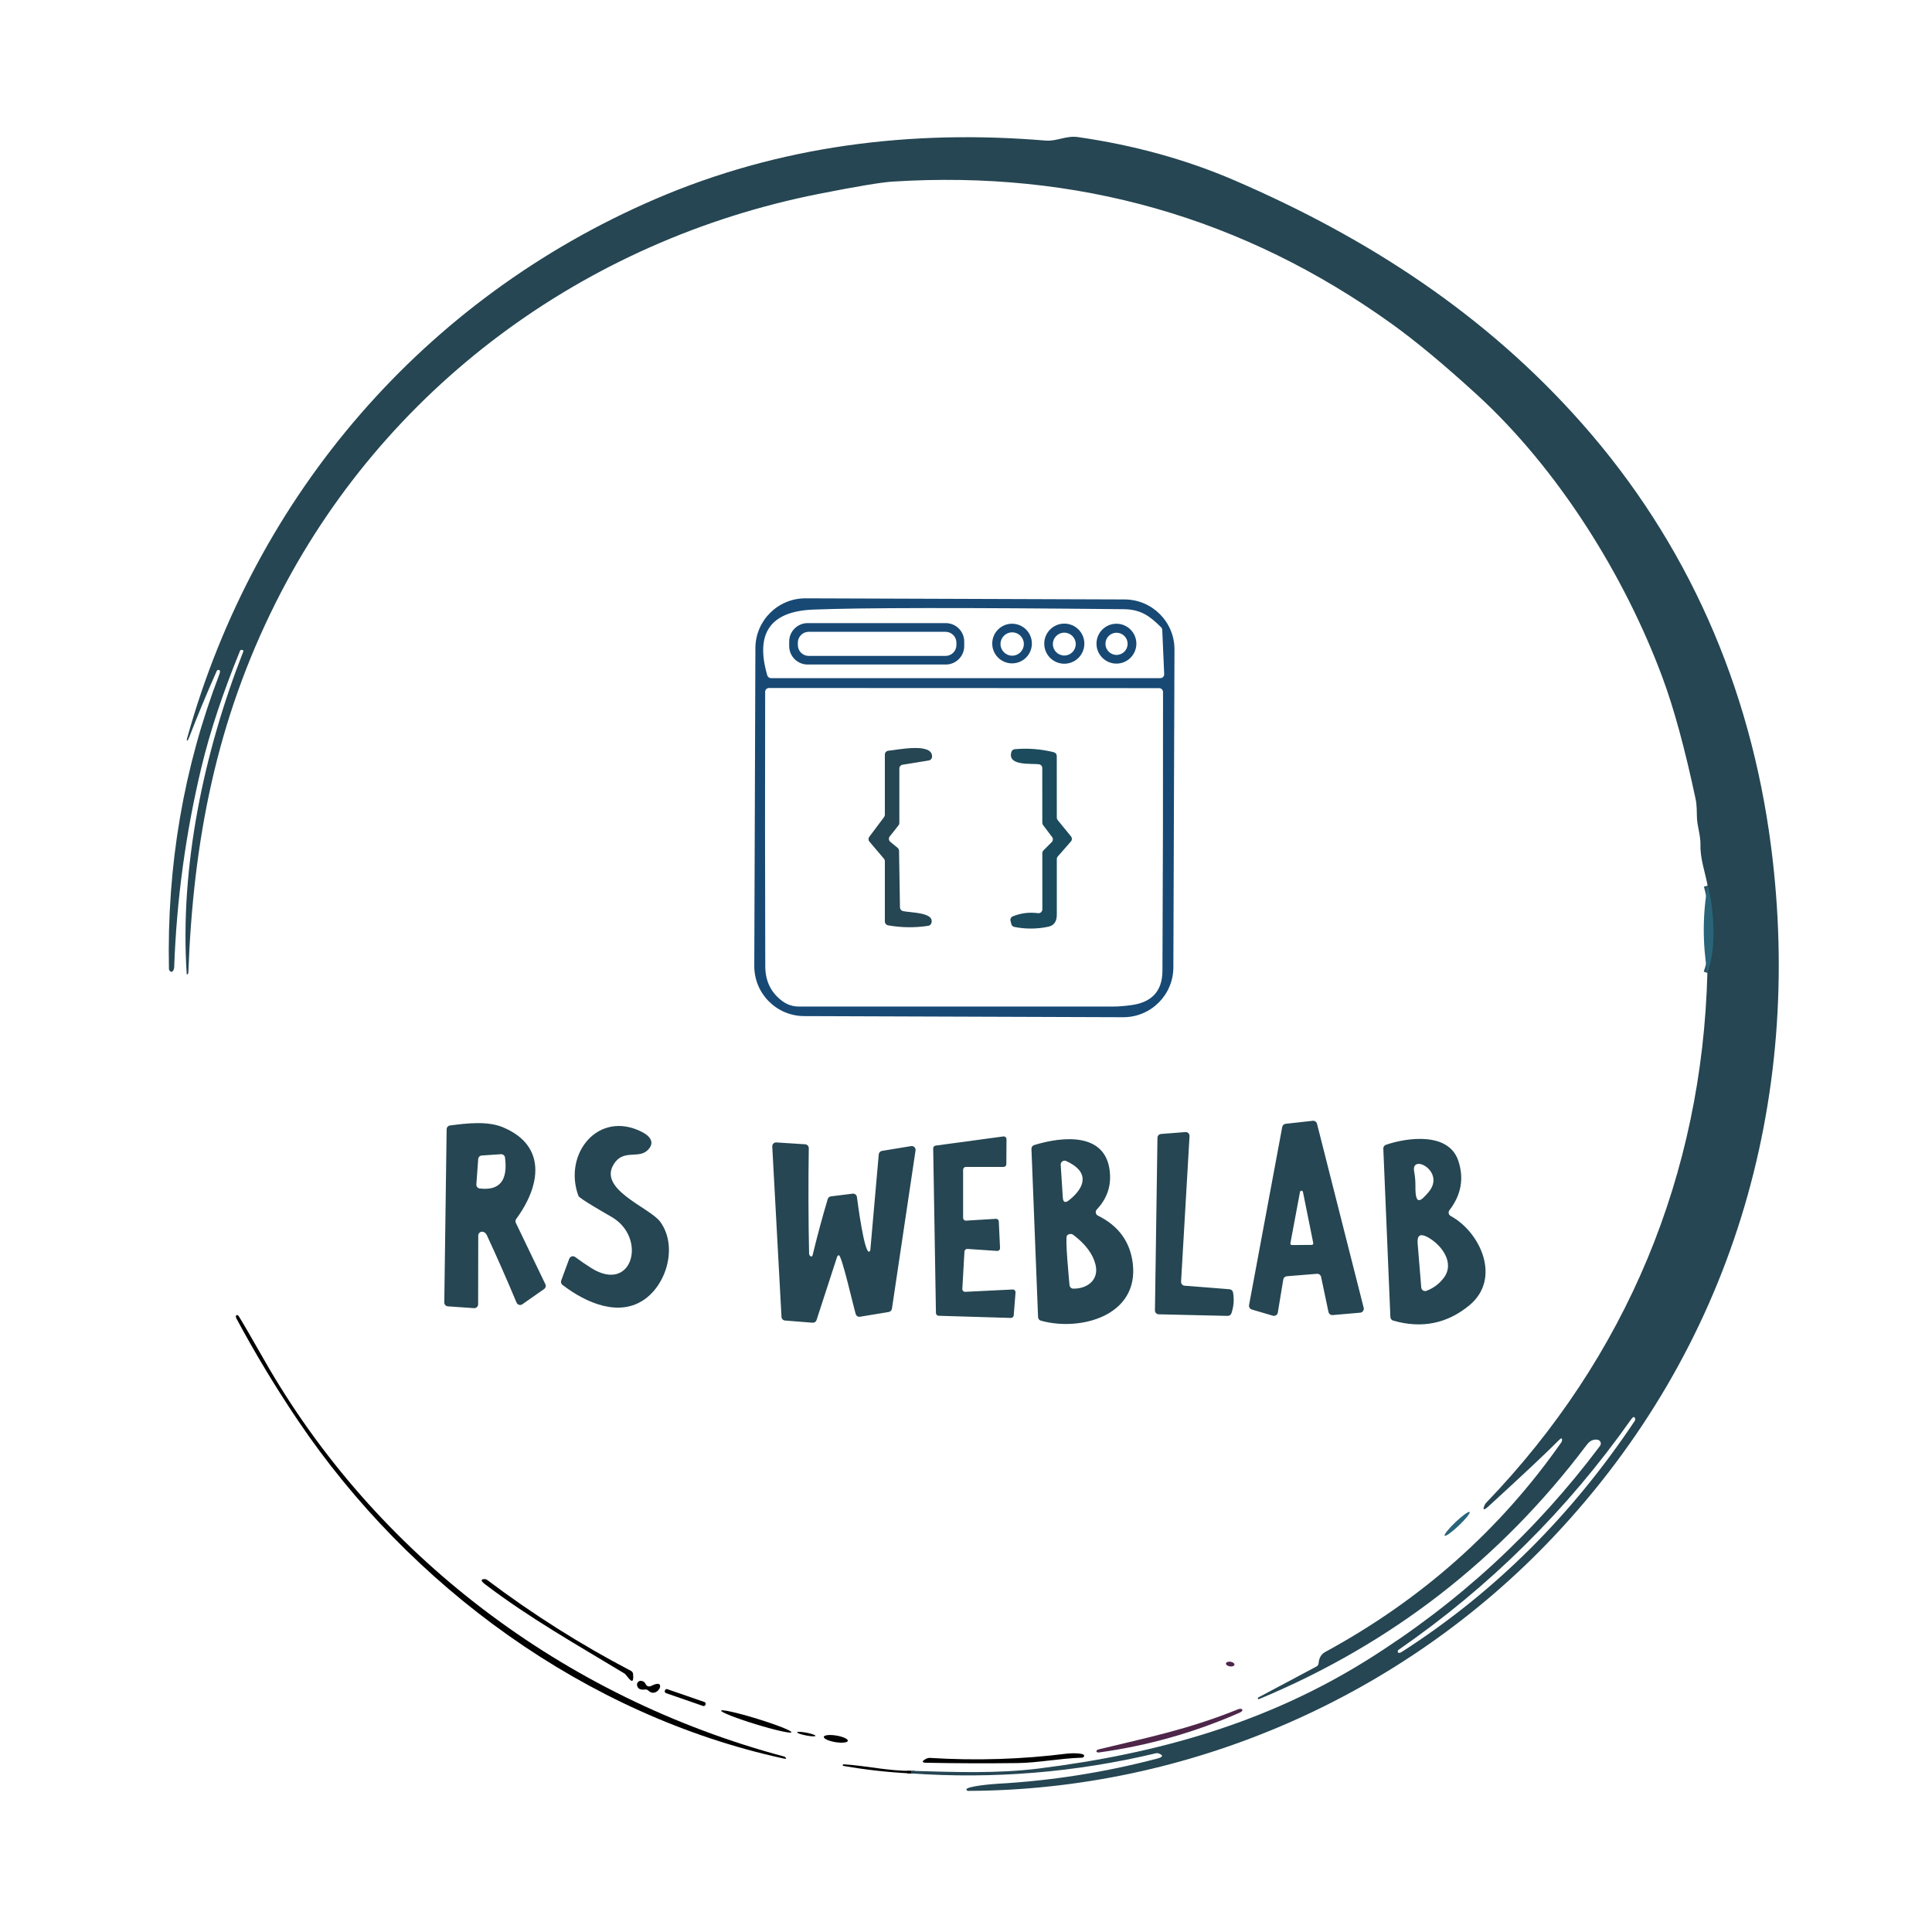
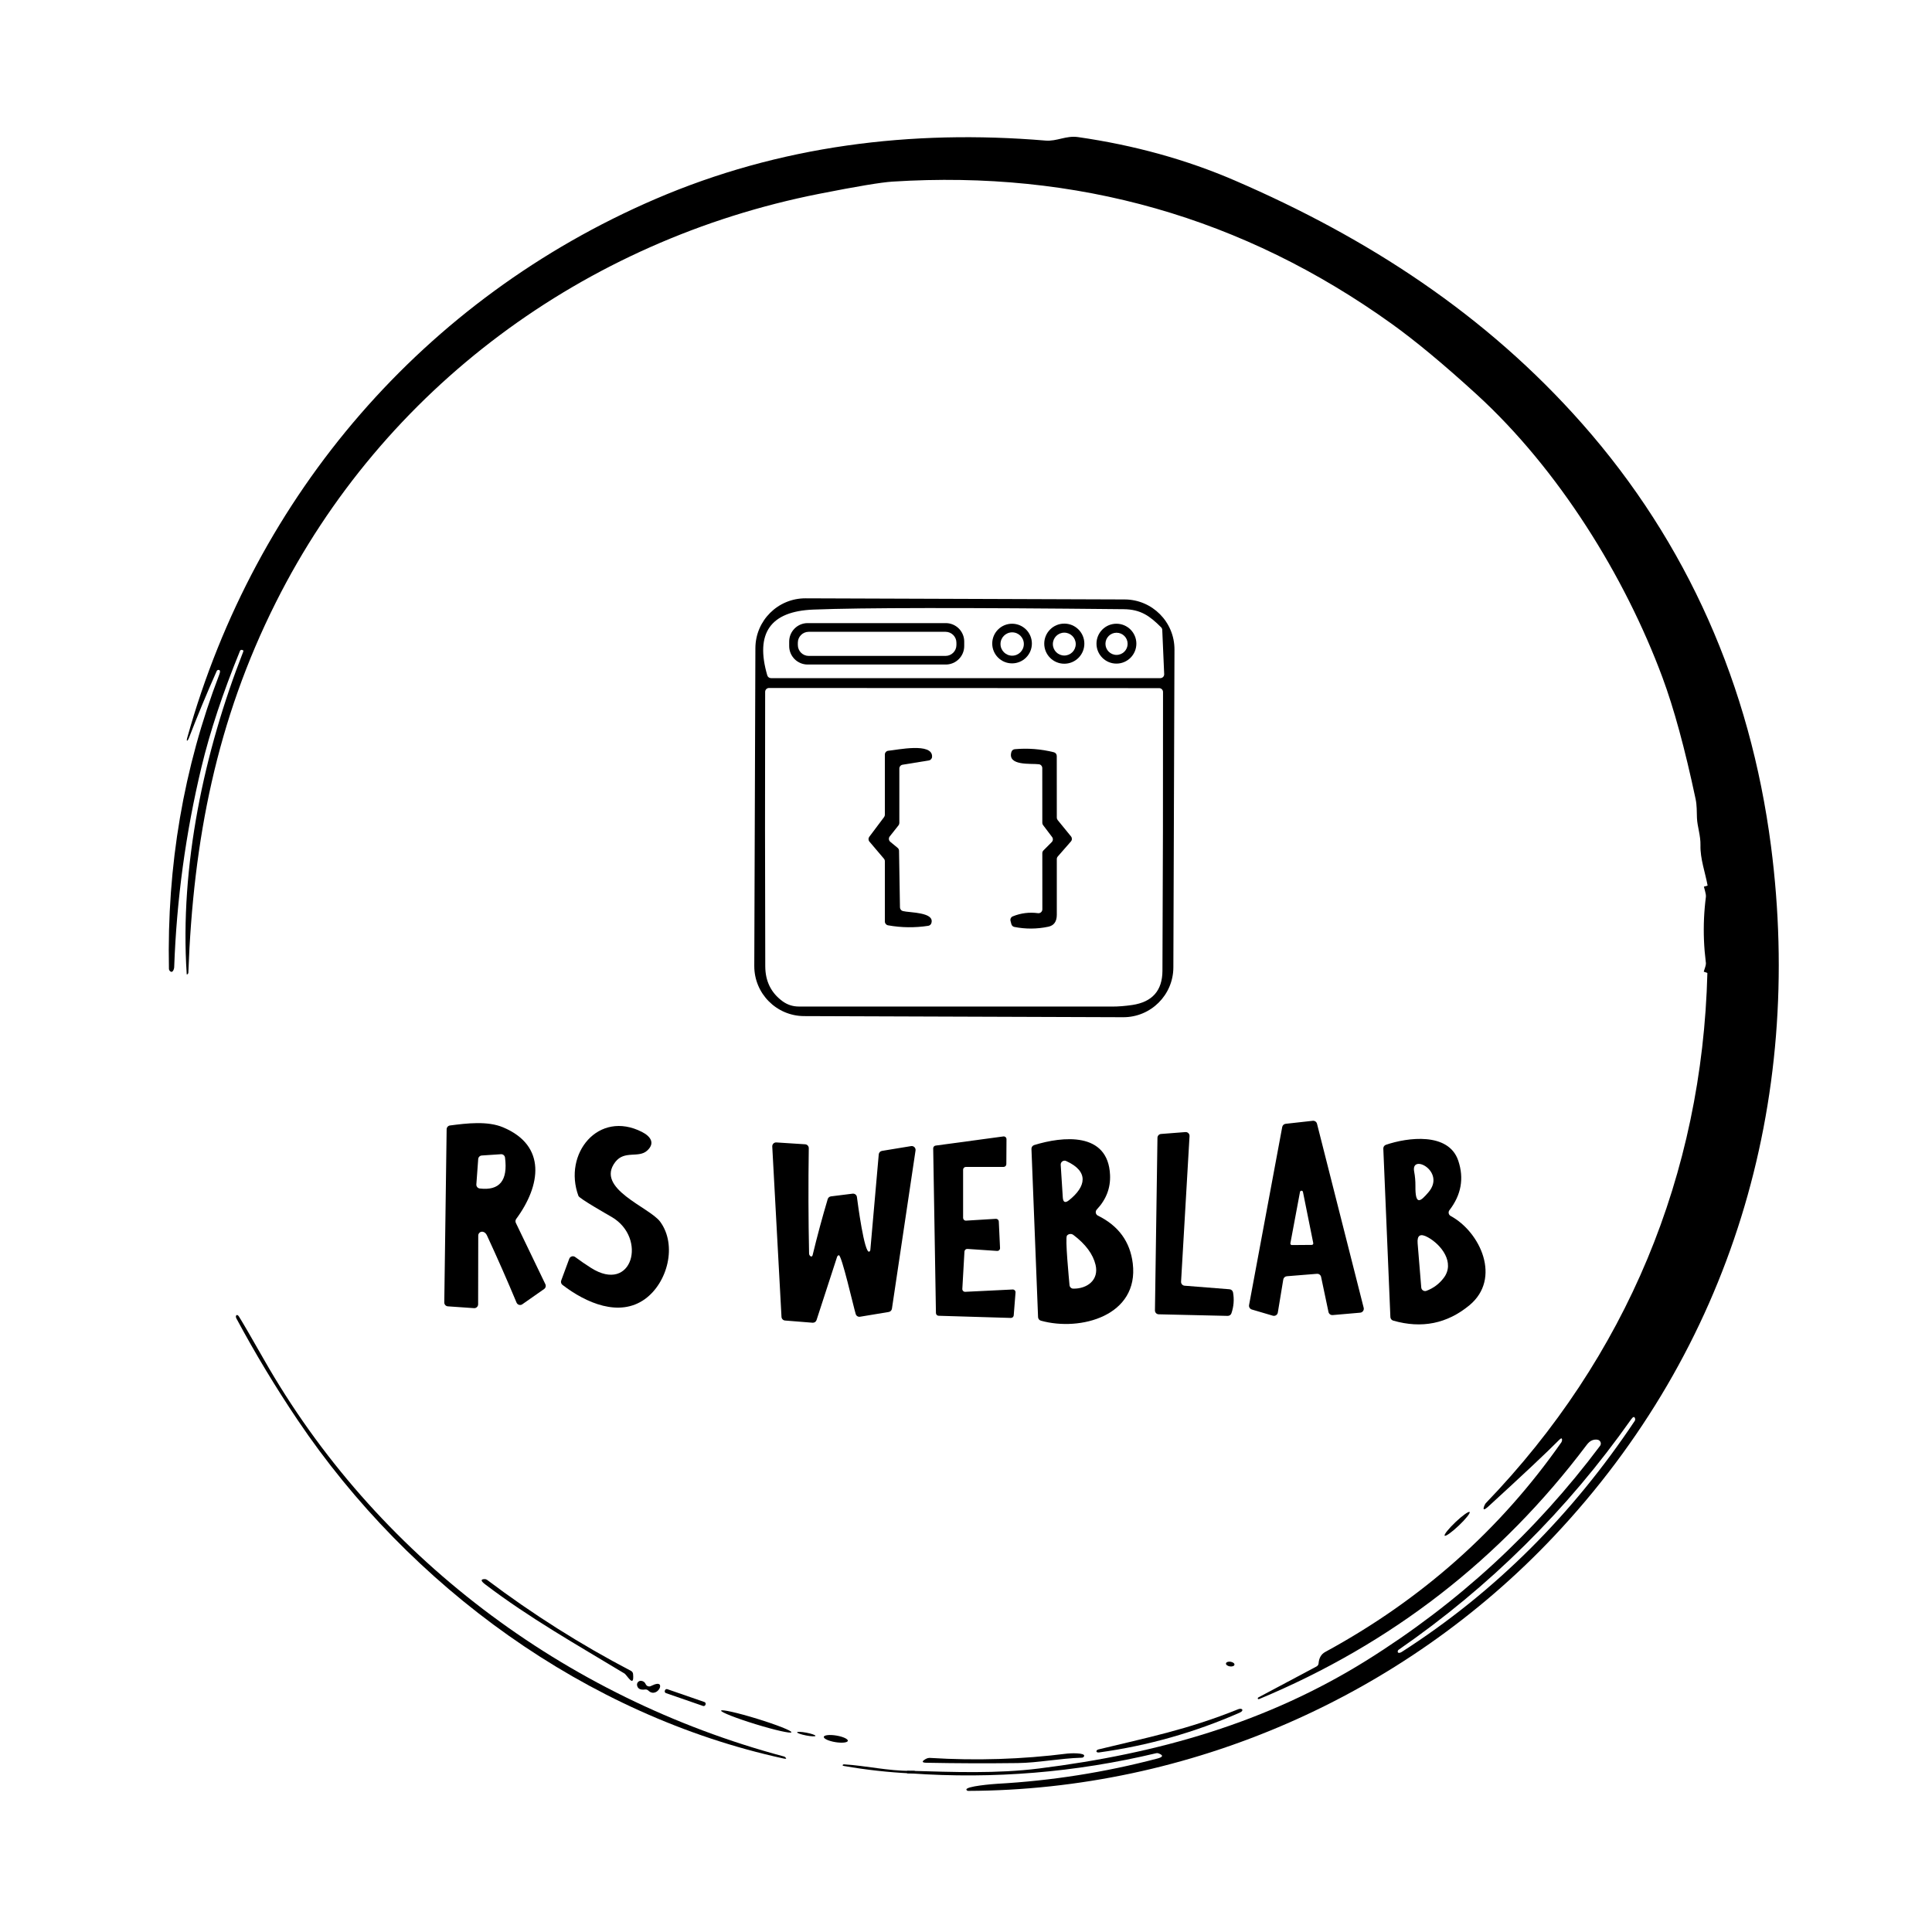
<svg xmlns="http://www.w3.org/2000/svg" version="1.1" viewBox="0 0 500 500">
-   <g stroke-width="2.00" fill="none" stroke-linecap="butt">
+   <g stroke-width="2.00" fill="currentColor" stroke-linecap="butt">
    <path stroke="#132329" vector-effect="non-scaling-stroke" d="   M 235.75 458.96   L 235.75 458.29" />
-     <path stroke="#285566" vector-effect="non-scaling-stroke" d="   M 441.87 251.80   Q 443.62 246.81 443.42 240.25   Q 443.23 233.75 441.93 229.19" />
+     <path stroke="currentColor" vector-effect="non-scaling-stroke" d="   M 441.87 251.80   Q 443.62 246.81 443.42 240.25   Q 443.23 233.75 441.93 229.19" />
  </g>
-   <path fill="#254652" d="   M 235.75 458.96   L 235.75 458.29   C 246.74 458.60 257.93 459.06 268.93 457.68   C 299.88 453.81 327.89 445.78 353.68 429.70   Q 389.01 407.65 414.09 374.19   A 1.00 1.00 0.0 0 0 413.49 372.61   Q 412.80 372.47 412.07 372.74   Q 411.33 373.01 410.59 374.00   Q 377.23 418.30 325.90 439.70   C 325.69 439.79 325.43 439.74 325.52 439.46   A 0.32 0.26 89.6 0 1 325.65 439.30   L 340.72 431.28   A 1.00 1.00 0.0 0 0 341.25 430.47   Q 341.41 428.37 342.98 427.52   Q 380.33 407.22 404.12 373.21   C 404.28 372.98 404.49 371.66 403.58 372.58   Q 398.72 377.49 385.16 389.90   C 383.09 391.78 384.25 389.30 384.52 389.02   C 420.95 351.21 440.53 303.90 441.87 251.80   Q 443.62 246.81 443.42 240.25   Q 443.23 233.75 441.93 229.19   C 441.31 225.80 439.99 222.23 440.08 218.76   C 440.14 216.21 439.25 213.88 439.17 211.67   C 439.11 209.98 439.17 208.46 438.82 206.78   Q 434.67 187.23 430.23 175.29   C 420.51 149.15 403.37 121.45 382.09 102.01   Q 369.45 90.47 360.18 83.81   Q 302.53 42.46 230.99 47.00   Q 226.64 47.27 212.00 50.16   C 151.26 62.16 99.20 100.45 71.39 155.90   C 56.05 186.48 50.01 217.34 48.74 251.77   A 0.35 0.34 70.5 0 1 48.64 251.99   L 48.44 252.19   Q 48.33 252.29 48.32 252.05   C 46.48 224.19 52.85 194.40 62.94 168.68   A 0.35 0.13 -69.2 0 0 62.94 168.31   L 62.64 168.20   A 0.42 0.41 21.0 0 0 62.12 168.43   Q 55.44 184.76 52.14 198.53   Q 46.02 224.07 45.08 250.30   C 45.06 250.84 44.64 252.04 43.93 251.26   A 0.82 0.81 -67.4 0 1 43.72 250.74   Q 42.90 210.68 56.76 174.55   Q 57.20 173.40 56.57 173.37   A 0.50 0.50 0.0 0 0 56.08 173.67   Q 52.23 182.32 48.84 191.12   C 48.68 191.56 48.07 192.30 48.49 190.82   C 66.10 127.85 109.88 77.24 169.54 51.54   C 201.69 37.69 235.86 33.47 270.56 36.38   C 273.54 36.63 275.86 35.03 279.00 35.48   Q 300.83 38.62 319.56 46.71   C 354.02 61.58 384.57 81.44 409.48 109.67   C 436.70 140.50 452.96 177.58 458.33 218.94   C 466.95 285.43 447.84 349.12 402.20 397.55   C 363.05 439.10 307.73 463.28 250.58 463.48   A 0.53 0.51 -15.0 0 1 250.13 463.23   C 249.56 462.27 257.34 461.68 258.10 461.64   Q 279.13 460.47 299.52 455.11   Q 301.80 454.51 299.80 453.76   A 1.06 1.01 46.5 0 0 299.22 453.73   Q 267.88 461.20 235.75 458.96   Z   M 362.72 427.55   C 387.11 411.91 406.99 391.83 423.05 367.76   A 0.80 0.78 -38.1 0 0 423.14 367.06   Q 422.88 366.27 422.12 367.35   Q 397.33 402.49 361.96 426.96   A 0.52 0.51 -11.8 0 0 361.74 427.29   C 361.61 428.00 362.40 427.75 362.72 427.55   Z" />
-   <path fill="#174974" d="   M 303.666 250.359   A 12.94 12.94 0.0 0 1 290.681 263.254   L 208.101 262.966   A 12.94 12.94 0.0 0 1 195.207 249.981   L 195.494 167.741   A 12.94 12.94 0.0 0 1 208.479 154.846   L 291.058 155.135   A 12.94 12.94 0.0 0 1 303.953 168.119   L 303.666 250.359   Z   M 300.50 162.35   C 297.59 159.43 295.23 157.71 290.86 157.66   Q 229.03 157.02 210.49 157.76   Q 193.80 158.42 198.57 174.78   A 1.00 1.00 0.0 0 0 199.53 175.50   L 300.30 175.50   A 0.99 0.99 0.0 0 0 301.29 174.46   L 300.79 163.01   A 1.02 0.99 -69.7 0 0 300.50 162.35   Z   M 202.45 259.07   Q 204.36 260.49 206.75 260.49   L 287.75 260.50   Q 290.28 260.50 293.03 260.09   Q 300.80 258.93 300.84 251.25   Q 301.02 214.93 300.99 179.09   A 1.00 1.00 0.0 0 0 299.99 178.09   L 199.02 178.05   A 1.00 1.00 0.0 0 0 198.02 179.05   Q 197.94 214.75 198.05 250.06   Q 198.06 255.81 202.45 259.07   Z" />
-   <path fill="#174974" d="   M 249.54 167.20   A 4.78 4.78 0.0 0 1 244.76 171.98   L 209.02 171.98   A 4.78 4.78 0.0 0 1 204.24 167.20   L 204.24 166.04   A 4.78 4.78 0.0 0 1 209.02 161.26   L 244.76 161.26   A 4.78 4.78 0.0 0 1 249.54 166.04   L 249.54 167.20   Z   M 247.52 166.33   A 2.82 2.82 0.0 0 0 244.70 163.51   L 209.30 163.51   A 2.82 2.82 0.0 0 0 206.48 166.33   L 206.48 166.93   A 2.82 2.82 0.0 0 0 209.30 169.75   L 244.70 169.75   A 2.82 2.82 0.0 0 0 247.52 166.93   L 247.52 166.33   Z" />
-   <path fill="#174974" d="   M 267.05 166.55   A 5.13 5.13 0.0 0 1 261.92 171.68   A 5.13 5.13 0.0 0 1 256.79 166.55   A 5.13 5.13 0.0 0 1 261.92 161.42   A 5.13 5.13 0.0 0 1 267.05 166.55   Z   M 264.97 166.67   A 3.02 3.02 0.0 0 0 261.95 163.65   A 3.02 3.02 0.0 0 0 258.93 166.67   A 3.02 3.02 0.0 0 0 261.95 169.69   A 3.02 3.02 0.0 0 0 264.97 166.67   Z" />
-   <path fill="#174974" d="   M 280.63 166.58   A 5.19 5.19 0.0 0 1 275.44 171.77   A 5.19 5.19 0.0 0 1 270.25 166.58   A 5.19 5.19 0.0 0 1 275.44 161.39   A 5.19 5.19 0.0 0 1 280.63 166.58   Z   M 278.40 166.69   A 2.96 2.96 0.0 0 0 275.44 163.73   A 2.96 2.96 0.0 0 0 272.48 166.69   A 2.96 2.96 0.0 0 0 275.44 169.65   A 2.96 2.96 0.0 0 0 278.40 166.69   Z" />
-   <path fill="#174974" d="   M 294.09 166.58   A 5.16 5.16 0.0 0 1 288.93 171.74   A 5.16 5.16 0.0 0 1 283.77 166.58   A 5.16 5.16 0.0 0 1 288.93 161.42   A 5.16 5.16 0.0 0 1 294.09 166.58   Z   M 291.83 166.62   A 2.87 2.87 0.0 0 0 288.96 163.75   A 2.87 2.87 0.0 0 0 286.09 166.62   A 2.87 2.87 0.0 0 0 288.96 169.49   A 2.87 2.87 0.0 0 0 291.83 166.62   Z" />
-   <path fill="#254652" d="   M 233.66 235.78   C 235.36 236.23 241.99 236.02 241.03 238.93   A 1.01 1.00 -84.6 0 1 240.23 239.60   Q 235.01 240.40 229.82 239.47   A 1.00 1.00 0.0 0 1 229.00 238.49   L 229.00 222.88   A 1.00 1.00 0.0 0 0 228.76 222.23   L 225.01 217.81   A 1.00 1.00 0.0 0 1 224.97 216.56   L 228.80 211.46   A 1.02 0.99 -27.4 0 0 229.00 210.86   L 229.00 195.28   A 1.00 0.99 -2.2 0 1 229.92 194.29   C 232.09 194.10 241.39 192.08 241.22 195.85   A 1.00 0.99 86.5 0 1 240.39 196.80   L 233.59 197.91   A 0.99 0.99 0.0 0 0 232.75 198.89   L 232.75 212.97   A 1.03 0.99 64.8 0 1 232.54 213.59   L 230.26 216.47   A 1.00 0.99 -51.2 0 0 230.41 217.86   L 232.30 219.42   A 0.99 0.99 0.0 0 1 232.67 220.17   L 232.91 234.83   A 1.00 0.99 6.9 0 0 233.66 235.78   Z" />
-   <path fill="#1c4b5d" d="   M 272.28 216.62   L 269.96 213.55   A 0.97 0.94 -65.1 0 1 269.75 212.95   L 269.74 198.78   A 1.00 0.99 -86.4 0 0 268.87 197.79   C 266.85 197.53 260.65 198.29 261.75 194.60   A 1.01 1.00 -83.9 0 1 262.62 193.89   Q 267.73 193.43 272.73 194.68   A 1.00 0.99 -83.4 0 1 273.49 195.65   L 273.50 211.61   A 1.02 0.97 26.5 0 0 273.73 212.24   L 277.18 216.47   A 1.01 1.00 46.2 0 1 277.16 217.76   L 273.75 221.66   A 1.04 0.99 -25.8 0 0 273.50 222.32   L 273.50 236.75   Q 273.50 239.38 271.28 239.84   Q 266.89 240.76 262.51 239.89   A 1.01 0.99 88.0 0 1 261.74 239.16   L 261.52 238.32   A 0.99 0.99 0.0 0 1 262.11 237.15   Q 265.25 235.88 268.63 236.33   A 1.01 1.00 -86.3 0 0 269.76 235.33   L 269.75 220.80   A 1.04 1.01 -23.5 0 1 270.04 220.09   L 272.19 217.93   A 1.00 0.99 -41.3 0 0 272.28 216.62   Z" />
-   <path fill="#2a6479" d="   M 441.93 229.19   Q 443.23 233.75 443.42 240.25   Q 443.62 246.81 441.87 251.80   Q 439.97 240.46 441.93 229.19   Z" />
-   <path fill="#254652" d="   M 332.11 331.14   L 330.70 339.68   A 1.02 1.02 0.0 0 1 329.40 340.50   L 323.97 338.90   A 1.02 1.02 0.0 0 1 323.26 337.73   L 331.84 291.66   A 1.02 1.02 0.0 0 1 332.73 290.84   L 339.74 290.06   A 1.02 1.02 0.0 0 1 340.84 290.82   L 352.92 338.46   A 1.02 1.02 0.0 0 1 352.01 339.72   L 344.90 340.34   A 1.02 1.02 0.0 0 1 343.81 339.54   L 341.90 330.47   A 1.02 1.02 0.0 0 0 340.82 329.66   L 333.03 330.29   A 1.02 1.02 0.0 0 0 332.11 331.14   Z   M 333.95 321.76   A 0.39 0.39 0.0 0 0 334.34 322.22   L 339.49 322.18   A 0.39 0.39 0.0 0 0 339.87 321.71   L 337.20 308.45   A 0.39 0.39 0.0 0 0 336.44 308.46   L 333.95 321.76   Z" />
-   <path fill="#254652" d="   M 123.77 319.76   L 123.74 337.55   A 1.00 1.00 0.0 0 1 122.67 338.55   L 115.91 338.08   A 1.00 0.99 -87.9 0 1 114.98 337.07   L 115.59 292.25   A 1.00 1.00 0.0 0 1 116.46 291.27   C 120.75 290.71 126.16 290.05 130.19 291.75   C 141.53 296.50 139.95 306.84 133.60 315.45   A 1.01 1.00 -39.9 0 0 133.50 316.48   L 141.14 332.35   A 1.00 0.99 -30.5 0 1 140.81 333.60   L 135.17 337.55   A 1.00 0.99 61.2 0 1 133.68 337.11   Q 130.07 328.47 126.03 319.74   Q 125.68 318.98 125.04 318.80   A 1.00 1.00 0.0 0 0 123.77 319.76   Z   M 124.16 307.58   Q 131.85 308.50 130.70 299.58   A 1.00 0.99 84.5 0 0 129.65 298.71   L 124.69 299.04   A 1.00 0.99 -0.0 0 0 123.76 299.96   L 123.28 306.51   A 1.00 1.00 0.0 0 0 124.16 307.58   Z" />
-   <path fill="#254652" d="   M 158.30 314.95   C 157.18 314.30 149.95 310.19 149.70 309.51   C 145.66 298.58 154.87 287.19 166.15 292.95   C 168.31 294.06 169.66 295.81 167.47 297.79   C 165.25 299.79 161.62 297.63 159.24 300.72   C 153.93 307.60 168.10 312.42 170.86 316.19   C 175.30 322.25 172.77 331.97 166.91 336.20   C 160.30 340.97 151.68 337.23 145.57 332.53   A 1.00 0.99 -61.5 0 1 145.24 331.40   L 147.32 325.77   A 1.00 1.00 0.0 0 1 148.85 325.31   Q 150.84 326.79 152.94 328.12   C 163.66 334.94 167.60 320.37 158.30 314.95   Z" />
-   <path fill="#254652" d="   M 299.87 340.14   A 0.99 0.99 0.0 0 1 298.90 339.13   L 299.55 294.46   A 1.00 1.00 0.0 0 1 300.47 293.47   L 306.78 292.98   A 0.99 0.99 0.0 0 1 307.85 294.03   L 305.66 331.68   A 1.00 0.99 -85.9 0 0 306.57 332.74   L 318.20 333.66   A 1.01 1.00 87.0 0 1 319.11 334.48   Q 319.60 337.24 318.69 339.88   A 1.00 1.00 0.0 0 1 317.72 340.55   L 299.87 340.14   Z" />
-   <path fill="#254652" d="   M 249.25 302.72   L 249.25 315.18   A 0.72 0.72 0.0 0 0 250.01 315.90   L 257.73 315.43   A 0.72 0.72 0.0 0 1 258.49 316.11   L 258.81 322.99   A 0.72 0.72 0.0 0 1 258.04 323.74   L 250.37 323.22   A 0.72 0.72 0.0 0 0 249.60 323.90   L 249.05 333.56   A 0.72 0.72 0.0 0 0 249.81 334.32   L 262.06 333.72   A 0.72 0.72 0.0 0 1 262.82 334.50   L 262.35 340.42   A 0.72 0.72 0.0 0 1 261.61 341.08   L 242.92 340.52   A 0.72 0.72 0.0 0 1 242.22 339.81   L 241.51 297.21   A 0.72 0.72 0.0 0 1 242.13 296.48   L 259.66 294.11   A 0.72 0.72 0.0 0 1 260.48 294.83   L 260.44 301.28   A 0.72 0.72 0.0 0 1 259.72 302.00   L 249.97 302.00   A 0.72 0.72 0.0 0 0 249.25 302.72   Z" />
-   <path fill="#254652" d="   M 269.38 341.79   A 1.00 0.99 -83.6 0 1 268.65 340.87   L 266.94 297.34   A 1.01 1.00 -9.8 0 1 267.65 296.34   C 274.92 294.09 286.79 292.78 287.28 304.09   Q 287.50 309.13 283.85 313.02   A 1.00 1.00 0.0 0 0 284.13 314.60   Q 292.14 318.54 293.16 326.98   C 294.79 340.53 279.59 344.64 269.38 341.79   Z   M 275.92 300.47   A 1.00 1.00 0.0 0 0 274.51 301.44   L 275.05 309.89   Q 275.17 311.81 276.67 310.61   C 281.06 307.11 281.90 303.18 275.92 300.47   Z   M 277.79 319.60   A 1.22 1.22 0.0 0 0 276.13 319.77   C 275.61 320.37 276.66 331.10 276.79 332.59   A 1.00 0.99 87.8 0 0 277.77 333.50   C 281.37 333.55 284.46 331.26 283.53 327.34   Q 282.54 323.19 277.79 319.60   Z" />
-   <path fill="#254652" d="   M 360.55 341.77   A 1.00 1.00 0.0 0 1 359.83 340.85   L 358.00 297.26   A 1.00 1.00 0.0 0 1 358.68 296.27   C 364.23 294.37 374.90 292.93 377.40 300.39   Q 379.70 307.24 375.11 313.20   A 1.00 1.00 0.0 0 0 375.43 314.69   C 383.15 318.88 388.61 330.90 380.30 337.79   Q 371.64 344.96 360.55 341.77   Z   M 369.68 308.56   C 374.29 303.17 365.09 298.40 365.98 303.18   Q 366.33 305.04 366.31 306.93   C 366.25 312.12 367.60 310.99 369.68 308.56   Z   M 369.17 334.06   Q 371.89 333.03 373.63 330.73   C 376.62 326.80 373.02 322.11 369.50 320.19   Q 366.63 318.62 366.88 321.76   L 367.82 333.21   A 1.00 1.00 0.0 0 0 369.17 334.06   Z" />
-   <path fill="#254652" d="   M 225.24 323.51   L 227.42 298.75   A 1.00 0.99 -2.6 0 1 228.25 297.85   L 235.79 296.61   A 1.00 1.00 0.0 0 1 236.94 297.75   L 230.83 338.70   A 1.01 1.01 0.0 0 1 230.00 339.54   L 222.57 340.77   A 0.99 0.99 0.0 0 1 221.46 340.08   C 220.92 338.36 217.81 324.65 217.08 324.85   A 0.65 0.64 -88.1 0 0 216.64 325.27   L 211.32 341.63   A 1.00 1.00 0.0 0 1 210.29 342.32   L 203.17 341.75   A 1.00 1.00 0.0 0 1 202.25 340.81   L 199.86 296.72   A 1.01 1.00 -89.8 0 1 200.92 295.66   L 208.37 296.14   A 1.00 1.00 0.0 0 1 209.31 297.15   Q 209.11 311.10 209.39 324.45   C 209.40 324.99 210.12 325.59 210.31 324.81   Q 212.07 317.52 214.21 310.33   A 1.01 1.00 -85.1 0 1 215.05 309.62   L 220.65 308.92   A 1.01 1.00 -7.2 0 1 221.77 309.78   C 221.94 311.07 223.70 324.66 224.99 323.91   A 0.53 0.51 -14.1 0 0 225.24 323.51   Z" />
-   <path fill="#000000" d="   M 202.78 455.10   C 151.66 443.96 106.09 410.64 77.03 367.50   Q 68.45 354.76 61.18 341.21   C 60.79 340.48 61.34 339.91 61.85 340.73   Q 63.44 343.29 68.26 351.76   C 97.05 402.40 145.96 439.37 202.87 454.57   Q 203.05 454.62 203.19 454.74   Q 203.88 455.34 202.78 455.10   Z" />
-   <ellipse fill="#2a6479" cx="0.00" cy="0.00" transform="translate(377.11,394.37) rotate(-43.5)" rx="4.45" ry="0.62" />
-   <path fill="#000000" d="   M 125.54 410.01   Q 123.82 408.70 125.43 408.67   A 1.00 1.00 0.0 0 1 126.06 408.87   Q 143.71 422.18 163.31 432.43   A 1.01 0.99 -79.2 0 1 163.84 433.23   C 164.18 437.09 162.30 433.52 161.58 433.08   C 149.31 425.67 136.98 418.72 125.54 410.01   Z" />
-   <ellipse fill="#4d2649" cx="0.00" cy="0.00" transform="translate(318.38,430.66) rotate(8.6)" rx="1.11" ry="0.61" />
-   <path fill="#000000" d="   M 168.38 436.38   Q 168.58 436.30 168.77 436.20   C 172.78 434.24 170.17 439.83 167.78 437.51   A 0.99 0.98 62.8 0 0 166.95 437.24   Q 165.16 437.49 164.88 436.20   A 0.99 0.99 0.0 0 1 166.03 435.01   Q 166.79 435.14 167.10 435.85   A 1.00 0.99 67.1 0 0 168.38 436.38   Z" />
-   <rect fill="#000000" x="-5.56" y="-0.54" transform="translate(177.33,439.33) rotate(19.1)" width="11.12" height="1.08" rx="0.48" />
-   <ellipse fill="#000000" cx="0.00" cy="0.00" transform="translate(195.72,445.51) rotate(17.1)" rx="9.52" ry="0.73" />
-   <path fill="#4d2649" d="   M 284.45 453.53   C 283.56 453.65 283.54 452.93 284.28 452.75   C 296.63 449.74 307.25 447.67 320.44 442.35   C 321.48 441.94 322.07 442.69 320.84 443.23   Q 303.35 450.92 284.45 453.53   Z" />
-   <ellipse fill="#000000" cx="0.00" cy="0.00" transform="translate(208.67,448.78) rotate(11.0)" rx="2.42" ry="0.36" />
-   <ellipse fill="#000000" cx="0.00" cy="0.00" transform="translate(216.31,450.01) rotate(9.4)" rx="3.15" ry="0.86" />
-   <path fill="#000000" d="   M 276.26 453.82   C 276.85 453.74 280.96 453.55 280.56 454.50   A 0.64 0.63 -79.2 0 1 279.99 454.89   C 274.33 455.05 268.62 456.22 263.37 456.28   Q 251.57 456.43 239.78 456.20   Q 237.96 456.17 239.53 455.25   Q 240.11 454.91 240.76 454.95   Q 258.55 456.06 276.26 453.82   Z" />
-   <path fill="#000000" d="   M 235.75 458.29   L 235.75 458.96   Q 227.04 458.54 218.44 457.04   Q 217.86 456.94 218.16 456.70   A 0.41 0.39 26.1 0 1 218.44 456.61   C 224.14 456.96 229.89 458.35 235.75 458.29   Z" />
+   <path fill="currentColor" d="   M 235.75 458.96   L 235.75 458.29   C 246.74 458.60 257.93 459.06 268.93 457.68   C 299.88 453.81 327.89 445.78 353.68 429.70   Q 389.01 407.65 414.09 374.19   A 1.00 1.00 0.0 0 0 413.49 372.61   Q 412.80 372.47 412.07 372.74   Q 411.33 373.01 410.59 374.00   Q 377.23 418.30 325.90 439.70   C 325.69 439.79 325.43 439.74 325.52 439.46   A 0.32 0.26 89.6 0 1 325.65 439.30   L 340.72 431.28   A 1.00 1.00 0.0 0 0 341.25 430.47   Q 341.41 428.37 342.98 427.52   Q 380.33 407.22 404.12 373.21   C 404.28 372.98 404.49 371.66 403.58 372.58   Q 398.72 377.49 385.16 389.90   C 383.09 391.78 384.25 389.30 384.52 389.02   C 420.95 351.21 440.53 303.90 441.87 251.80   Q 443.62 246.81 443.42 240.25   Q 443.23 233.75 441.93 229.19   C 441.31 225.80 439.99 222.23 440.08 218.76   C 440.14 216.21 439.25 213.88 439.17 211.67   C 439.11 209.98 439.17 208.46 438.82 206.78   Q 434.67 187.23 430.23 175.29   C 420.51 149.15 403.37 121.45 382.09 102.01   Q 369.45 90.47 360.18 83.81   Q 302.53 42.46 230.99 47.00   Q 226.64 47.27 212.00 50.16   C 151.26 62.16 99.20 100.45 71.39 155.90   C 56.05 186.48 50.01 217.34 48.74 251.77   A 0.35 0.34 70.5 0 1 48.64 251.99   L 48.44 252.19   Q 48.33 252.29 48.32 252.05   C 46.48 224.19 52.85 194.40 62.94 168.68   A 0.35 0.13 -69.2 0 0 62.94 168.31   L 62.64 168.20   A 0.42 0.41 21.0 0 0 62.12 168.43   Q 55.44 184.76 52.14 198.53   Q 46.02 224.07 45.08 250.30   C 45.06 250.84 44.64 252.04 43.93 251.26   A 0.82 0.81 -67.4 0 1 43.72 250.74   Q 42.90 210.68 56.76 174.55   Q 57.20 173.40 56.57 173.37   A 0.50 0.50 0.0 0 0 56.08 173.67   Q 52.23 182.32 48.84 191.12   C 48.68 191.56 48.07 192.30 48.49 190.82   C 66.10 127.85 109.88 77.24 169.54 51.54   C 201.69 37.69 235.86 33.47 270.56 36.38   C 273.54 36.63 275.86 35.03 279.00 35.48   Q 300.83 38.62 319.56 46.71   C 354.02 61.58 384.57 81.44 409.48 109.67   C 436.70 140.50 452.96 177.58 458.33 218.94   C 466.95 285.43 447.84 349.12 402.20 397.55   C 363.05 439.10 307.73 463.28 250.58 463.48   A 0.53 0.51 -15.0 0 1 250.13 463.23   C 249.56 462.27 257.34 461.68 258.10 461.64   Q 279.13 460.47 299.52 455.11   Q 301.80 454.51 299.80 453.76   A 1.06 1.01 46.5 0 0 299.22 453.73   Q 267.88 461.20 235.75 458.96   Z   M 362.72 427.55   C 387.11 411.91 406.99 391.83 423.05 367.76   A 0.80 0.78 -38.1 0 0 423.14 367.06   Q 422.88 366.27 422.12 367.35   Q 397.33 402.49 361.96 426.96   A 0.52 0.51 -11.8 0 0 361.74 427.29   C 361.61 428.00 362.40 427.75 362.72 427.55   Z" />
+   <path fill="currentColor" d="   M 303.666 250.359   A 12.94 12.94 0.0 0 1 290.681 263.254   L 208.101 262.966   A 12.94 12.94 0.0 0 1 195.207 249.981   L 195.494 167.741   A 12.94 12.94 0.0 0 1 208.479 154.846   L 291.058 155.135   A 12.94 12.94 0.0 0 1 303.953 168.119   L 303.666 250.359   Z   M 300.50 162.35   C 297.59 159.43 295.23 157.71 290.86 157.66   Q 229.03 157.02 210.49 157.76   Q 193.80 158.42 198.57 174.78   A 1.00 1.00 0.0 0 0 199.53 175.50   L 300.30 175.50   A 0.99 0.99 0.0 0 0 301.29 174.46   L 300.79 163.01   A 1.02 0.99 -69.7 0 0 300.50 162.35   Z   M 202.45 259.07   Q 204.36 260.49 206.75 260.49   L 287.75 260.50   Q 290.28 260.50 293.03 260.09   Q 300.80 258.93 300.84 251.25   Q 301.02 214.93 300.99 179.09   A 1.00 1.00 0.0 0 0 299.99 178.09   L 199.02 178.05   A 1.00 1.00 0.0 0 0 198.02 179.05   Q 197.94 214.75 198.05 250.06   Q 198.06 255.81 202.45 259.07   Z" />
+   <path fill="currentColor" d="   M 249.54 167.20   A 4.78 4.78 0.0 0 1 244.76 171.98   L 209.02 171.98   A 4.78 4.78 0.0 0 1 204.24 167.20   L 204.24 166.04   A 4.78 4.78 0.0 0 1 209.02 161.26   L 244.76 161.26   A 4.78 4.78 0.0 0 1 249.54 166.04   L 249.54 167.20   Z   M 247.52 166.33   A 2.82 2.82 0.0 0 0 244.70 163.51   L 209.30 163.51   A 2.82 2.82 0.0 0 0 206.48 166.33   L 206.48 166.93   A 2.82 2.82 0.0 0 0 209.30 169.75   L 244.70 169.75   A 2.82 2.82 0.0 0 0 247.52 166.93   L 247.52 166.33   Z" />
+   <path fill="currentColor" d="   M 267.05 166.55   A 5.13 5.13 0.0 0 1 261.92 171.68   A 5.13 5.13 0.0 0 1 256.79 166.55   A 5.13 5.13 0.0 0 1 261.92 161.42   A 5.13 5.13 0.0 0 1 267.05 166.55   Z   M 264.97 166.67   A 3.02 3.02 0.0 0 0 261.95 163.65   A 3.02 3.02 0.0 0 0 258.93 166.67   A 3.02 3.02 0.0 0 0 261.95 169.69   A 3.02 3.02 0.0 0 0 264.97 166.67   Z" />
+   <path fill="currentColor" d="   M 280.63 166.58   A 5.19 5.19 0.0 0 1 275.44 171.77   A 5.19 5.19 0.0 0 1 270.25 166.58   A 5.19 5.19 0.0 0 1 275.44 161.39   A 5.19 5.19 0.0 0 1 280.63 166.58   Z   M 278.40 166.69   A 2.96 2.96 0.0 0 0 275.44 163.73   A 2.96 2.96 0.0 0 0 272.48 166.69   A 2.96 2.96 0.0 0 0 275.44 169.65   A 2.96 2.96 0.0 0 0 278.40 166.69   Z" />
+   <path fill="currentColor" d="   M 294.09 166.58   A 5.16 5.16 0.0 0 1 288.93 171.74   A 5.16 5.16 0.0 0 1 283.77 166.58   A 5.16 5.16 0.0 0 1 288.93 161.42   A 5.16 5.16 0.0 0 1 294.09 166.58   Z   M 291.83 166.62   A 2.87 2.87 0.0 0 0 288.96 163.75   A 2.87 2.87 0.0 0 0 286.09 166.62   A 2.87 2.87 0.0 0 0 288.96 169.49   A 2.87 2.87 0.0 0 0 291.83 166.62   Z" />
+   <path fill="currentColor" d="   M 233.66 235.78   C 235.36 236.23 241.99 236.02 241.03 238.93   A 1.01 1.00 -84.6 0 1 240.23 239.60   Q 235.01 240.40 229.82 239.47   A 1.00 1.00 0.0 0 1 229.00 238.49   L 229.00 222.88   A 1.00 1.00 0.0 0 0 228.76 222.23   L 225.01 217.81   A 1.00 1.00 0.0 0 1 224.97 216.56   L 228.80 211.46   A 1.02 0.99 -27.4 0 0 229.00 210.86   L 229.00 195.28   A 1.00 0.99 -2.2 0 1 229.92 194.29   C 232.09 194.10 241.39 192.08 241.22 195.85   A 1.00 0.99 86.5 0 1 240.39 196.80   L 233.59 197.91   A 0.99 0.99 0.0 0 0 232.75 198.89   L 232.75 212.97   A 1.03 0.99 64.8 0 1 232.54 213.59   L 230.26 216.47   A 1.00 0.99 -51.2 0 0 230.41 217.86   L 232.30 219.42   A 0.99 0.99 0.0 0 1 232.67 220.17   L 232.91 234.83   A 1.00 0.99 6.9 0 0 233.66 235.78   Z" />
+   <path fill="currentColor" d="   M 272.28 216.62   L 269.96 213.55   A 0.97 0.94 -65.1 0 1 269.75 212.95   L 269.74 198.78   A 1.00 0.99 -86.4 0 0 268.87 197.79   C 266.85 197.53 260.65 198.29 261.75 194.60   A 1.01 1.00 -83.9 0 1 262.62 193.89   Q 267.73 193.43 272.73 194.68   A 1.00 0.99 -83.4 0 1 273.49 195.65   L 273.50 211.61   A 1.02 0.97 26.5 0 0 273.73 212.24   L 277.18 216.47   A 1.01 1.00 46.2 0 1 277.16 217.76   L 273.75 221.66   A 1.04 0.99 -25.8 0 0 273.50 222.32   L 273.50 236.75   Q 273.50 239.38 271.28 239.84   Q 266.89 240.76 262.51 239.89   A 1.01 0.99 88.0 0 1 261.74 239.16   L 261.52 238.32   A 0.99 0.99 0.0 0 1 262.11 237.15   Q 265.25 235.88 268.63 236.33   A 1.01 1.00 -86.3 0 0 269.76 235.33   L 269.75 220.80   A 1.04 1.01 -23.5 0 1 270.04 220.09   L 272.19 217.93   A 1.00 0.99 -41.3 0 0 272.28 216.62   Z" />
+   <path fill="currentColor" d="   M 441.93 229.19   Q 443.23 233.75 443.42 240.25   Q 443.62 246.81 441.87 251.80   Q 439.97 240.46 441.93 229.19   Z" />
+   <path fill="currentColor" d="   M 332.11 331.14   L 330.70 339.68   A 1.02 1.02 0.0 0 1 329.40 340.50   L 323.97 338.90   A 1.02 1.02 0.0 0 1 323.26 337.73   L 331.84 291.66   A 1.02 1.02 0.0 0 1 332.73 290.84   L 339.74 290.06   A 1.02 1.02 0.0 0 1 340.84 290.82   L 352.92 338.46   A 1.02 1.02 0.0 0 1 352.01 339.72   L 344.90 340.34   A 1.02 1.02 0.0 0 1 343.81 339.54   L 341.90 330.47   A 1.02 1.02 0.0 0 0 340.82 329.66   L 333.03 330.29   A 1.02 1.02 0.0 0 0 332.11 331.14   Z   M 333.95 321.76   A 0.39 0.39 0.0 0 0 334.34 322.22   L 339.49 322.18   A 0.39 0.39 0.0 0 0 339.87 321.71   L 337.20 308.45   A 0.39 0.39 0.0 0 0 336.44 308.46   L 333.95 321.76   Z" />
+   <path fill="currentColor" d="   M 123.77 319.76   L 123.74 337.55   A 1.00 1.00 0.0 0 1 122.67 338.55   L 115.91 338.08   A 1.00 0.99 -87.9 0 1 114.98 337.07   L 115.59 292.25   A 1.00 1.00 0.0 0 1 116.46 291.27   C 120.75 290.71 126.16 290.05 130.19 291.75   C 141.53 296.50 139.95 306.84 133.60 315.45   A 1.01 1.00 -39.9 0 0 133.50 316.48   L 141.14 332.35   A 1.00 0.99 -30.5 0 1 140.81 333.60   L 135.17 337.55   A 1.00 0.99 61.2 0 1 133.68 337.11   Q 130.07 328.47 126.03 319.74   Q 125.68 318.98 125.04 318.80   A 1.00 1.00 0.0 0 0 123.77 319.76   Z   M 124.16 307.58   Q 131.85 308.50 130.70 299.58   A 1.00 0.99 84.5 0 0 129.65 298.71   L 124.69 299.04   A 1.00 0.99 -0.0 0 0 123.76 299.96   L 123.28 306.51   A 1.00 1.00 0.0 0 0 124.16 307.58   Z" />
+   <path fill="currentColor" d="   M 158.30 314.95   C 157.18 314.30 149.95 310.19 149.70 309.51   C 145.66 298.58 154.87 287.19 166.15 292.95   C 168.31 294.06 169.66 295.81 167.47 297.79   C 165.25 299.79 161.62 297.63 159.24 300.72   C 153.93 307.60 168.10 312.42 170.86 316.19   C 175.30 322.25 172.77 331.97 166.91 336.20   C 160.30 340.97 151.68 337.23 145.57 332.53   A 1.00 0.99 -61.5 0 1 145.24 331.40   L 147.32 325.77   A 1.00 1.00 0.0 0 1 148.85 325.31   Q 150.84 326.79 152.94 328.12   C 163.66 334.94 167.60 320.37 158.30 314.95   Z" />
+   <path fill="currentColor" d="   M 299.87 340.14   A 0.99 0.99 0.0 0 1 298.90 339.13   L 299.55 294.46   A 1.00 1.00 0.0 0 1 300.47 293.47   L 306.78 292.98   A 0.99 0.99 0.0 0 1 307.85 294.03   L 305.66 331.68   A 1.00 0.99 -85.9 0 0 306.57 332.74   L 318.20 333.66   A 1.01 1.00 87.0 0 1 319.11 334.48   Q 319.60 337.24 318.69 339.88   A 1.00 1.00 0.0 0 1 317.72 340.55   L 299.87 340.14   Z" />
+   <path fill="currentColor" d="   M 249.25 302.72   L 249.25 315.18   A 0.72 0.72 0.0 0 0 250.01 315.90   L 257.73 315.43   A 0.72 0.72 0.0 0 1 258.49 316.11   L 258.81 322.99   A 0.72 0.72 0.0 0 1 258.04 323.74   L 250.37 323.22   A 0.72 0.72 0.0 0 0 249.60 323.90   L 249.05 333.56   A 0.72 0.72 0.0 0 0 249.81 334.32   L 262.06 333.72   A 0.72 0.72 0.0 0 1 262.82 334.50   L 262.35 340.42   A 0.72 0.72 0.0 0 1 261.61 341.08   L 242.92 340.52   A 0.72 0.72 0.0 0 1 242.22 339.81   L 241.51 297.21   A 0.72 0.72 0.0 0 1 242.13 296.48   L 259.66 294.11   A 0.72 0.72 0.0 0 1 260.48 294.83   L 260.44 301.28   A 0.72 0.72 0.0 0 1 259.72 302.00   L 249.97 302.00   A 0.72 0.72 0.0 0 0 249.25 302.72   Z" />
+   <path fill="currentColor" d="   M 269.38 341.79   A 1.00 0.99 -83.6 0 1 268.65 340.87   L 266.94 297.34   A 1.01 1.00 -9.8 0 1 267.65 296.34   C 274.92 294.09 286.79 292.78 287.28 304.09   Q 287.50 309.13 283.85 313.02   A 1.00 1.00 0.0 0 0 284.13 314.60   Q 292.14 318.54 293.16 326.98   C 294.79 340.53 279.59 344.64 269.38 341.79   Z   M 275.92 300.47   A 1.00 1.00 0.0 0 0 274.51 301.44   L 275.05 309.89   Q 275.17 311.81 276.67 310.61   C 281.06 307.11 281.90 303.18 275.92 300.47   Z   M 277.79 319.60   A 1.22 1.22 0.0 0 0 276.13 319.77   C 275.61 320.37 276.66 331.10 276.79 332.59   A 1.00 0.99 87.8 0 0 277.77 333.50   C 281.37 333.55 284.46 331.26 283.53 327.34   Q 282.54 323.19 277.79 319.60   Z" />
+   <path fill="currentColor" d="   M 360.55 341.77   A 1.00 1.00 0.0 0 1 359.83 340.85   L 358.00 297.26   A 1.00 1.00 0.0 0 1 358.68 296.27   C 364.23 294.37 374.90 292.93 377.40 300.39   Q 379.70 307.24 375.11 313.20   A 1.00 1.00 0.0 0 0 375.43 314.69   C 383.15 318.88 388.61 330.90 380.30 337.79   Q 371.64 344.96 360.55 341.77   Z   M 369.68 308.56   C 374.29 303.17 365.09 298.40 365.98 303.18   Q 366.33 305.04 366.31 306.93   C 366.25 312.12 367.60 310.99 369.68 308.56   Z   M 369.17 334.06   Q 371.89 333.03 373.63 330.73   C 376.62 326.80 373.02 322.11 369.50 320.19   Q 366.63 318.62 366.88 321.76   L 367.82 333.21   A 1.00 1.00 0.0 0 0 369.17 334.06   Z" />
+   <path fill="currentColor" d="   M 225.24 323.51   L 227.42 298.75   A 1.00 0.99 -2.6 0 1 228.25 297.85   L 235.79 296.61   A 1.00 1.00 0.0 0 1 236.94 297.75   L 230.83 338.70   A 1.01 1.01 0.0 0 1 230.00 339.54   L 222.57 340.77   A 0.99 0.99 0.0 0 1 221.46 340.08   C 220.92 338.36 217.81 324.65 217.08 324.85   A 0.65 0.64 -88.1 0 0 216.64 325.27   L 211.32 341.63   A 1.00 1.00 0.0 0 1 210.29 342.32   L 203.17 341.75   A 1.00 1.00 0.0 0 1 202.25 340.81   L 199.86 296.72   A 1.01 1.00 -89.8 0 1 200.92 295.66   L 208.37 296.14   A 1.00 1.00 0.0 0 1 209.31 297.15   Q 209.11 311.10 209.39 324.45   C 209.40 324.99 210.12 325.59 210.31 324.81   Q 212.07 317.52 214.21 310.33   A 1.01 1.00 -85.1 0 1 215.05 309.62   L 220.65 308.92   A 1.01 1.00 -7.2 0 1 221.77 309.78   C 221.94 311.07 223.70 324.66 224.99 323.91   A 0.53 0.51 -14.1 0 0 225.24 323.51   Z" />
+   <path fill="currentColor" d="   M 202.78 455.10   C 151.66 443.96 106.09 410.64 77.03 367.50   Q 68.45 354.76 61.18 341.21   C 60.79 340.48 61.34 339.91 61.85 340.73   Q 63.44 343.29 68.26 351.76   C 97.05 402.40 145.96 439.37 202.87 454.57   Q 203.05 454.62 203.19 454.74   Q 203.88 455.34 202.78 455.10   Z" />
+   <ellipse fill="currentColor" cx="0.00" cy="0.00" transform="translate(377.11,394.37) rotate(-43.5)" rx="4.45" ry="0.62" />
+   <path fill="currentColor" d="   M 125.54 410.01   Q 123.82 408.70 125.43 408.67   A 1.00 1.00 0.0 0 1 126.06 408.87   Q 143.71 422.18 163.31 432.43   A 1.01 0.99 -79.2 0 1 163.84 433.23   C 164.18 437.09 162.30 433.52 161.58 433.08   C 149.31 425.67 136.98 418.72 125.54 410.01   Z" />
+   <ellipse fill="currentColor" cx="0.00" cy="0.00" transform="translate(318.38,430.66) rotate(8.6)" rx="1.11" ry="0.61" />
+   <path fill="currentColor" d="   M 168.38 436.38   Q 168.58 436.30 168.77 436.20   C 172.78 434.24 170.17 439.83 167.78 437.51   A 0.99 0.98 62.8 0 0 166.95 437.24   Q 165.16 437.49 164.88 436.20   A 0.99 0.99 0.0 0 1 166.03 435.01   Q 166.79 435.14 167.10 435.85   A 1.00 0.99 67.1 0 0 168.38 436.38   Z" />
+   <rect fill="currentColor" x="-5.56" y="-0.54" transform="translate(177.33,439.33) rotate(19.1)" width="11.12" height="1.08" rx="0.48" />
+   <ellipse fill="currentColor" cx="0.00" cy="0.00" transform="translate(195.72,445.51) rotate(17.1)" rx="9.52" ry="0.73" />
+   <path fill="currentColor" d="   M 284.45 453.53   C 283.56 453.65 283.54 452.93 284.28 452.75   C 296.63 449.74 307.25 447.67 320.44 442.35   C 321.48 441.94 322.07 442.69 320.84 443.23   Q 303.35 450.92 284.45 453.53   Z" />
+   <ellipse fill="currentColor" cx="0.00" cy="0.00" transform="translate(208.67,448.78) rotate(11.0)" rx="2.42" ry="0.36" />
+   <ellipse fill="currentColor" cx="0.00" cy="0.00" transform="translate(216.31,450.01) rotate(9.4)" rx="3.15" ry="0.86" />
+   <path fill="currentColor" d="   M 276.26 453.82   C 276.85 453.74 280.96 453.55 280.56 454.50   A 0.64 0.63 -79.2 0 1 279.99 454.89   C 274.33 455.05 268.62 456.22 263.37 456.28   Q 251.57 456.43 239.78 456.20   Q 237.96 456.17 239.53 455.25   Q 240.11 454.91 240.76 454.95   Q 258.55 456.06 276.26 453.82   Z" />
+   <path fill="currentColor" d="   M 235.75 458.29   L 235.75 458.96   Q 227.04 458.54 218.44 457.04   Q 217.86 456.94 218.16 456.70   A 0.41 0.39 26.1 0 1 218.44 456.61   C 224.14 456.96 229.89 458.35 235.75 458.29   Z" />
</svg>
